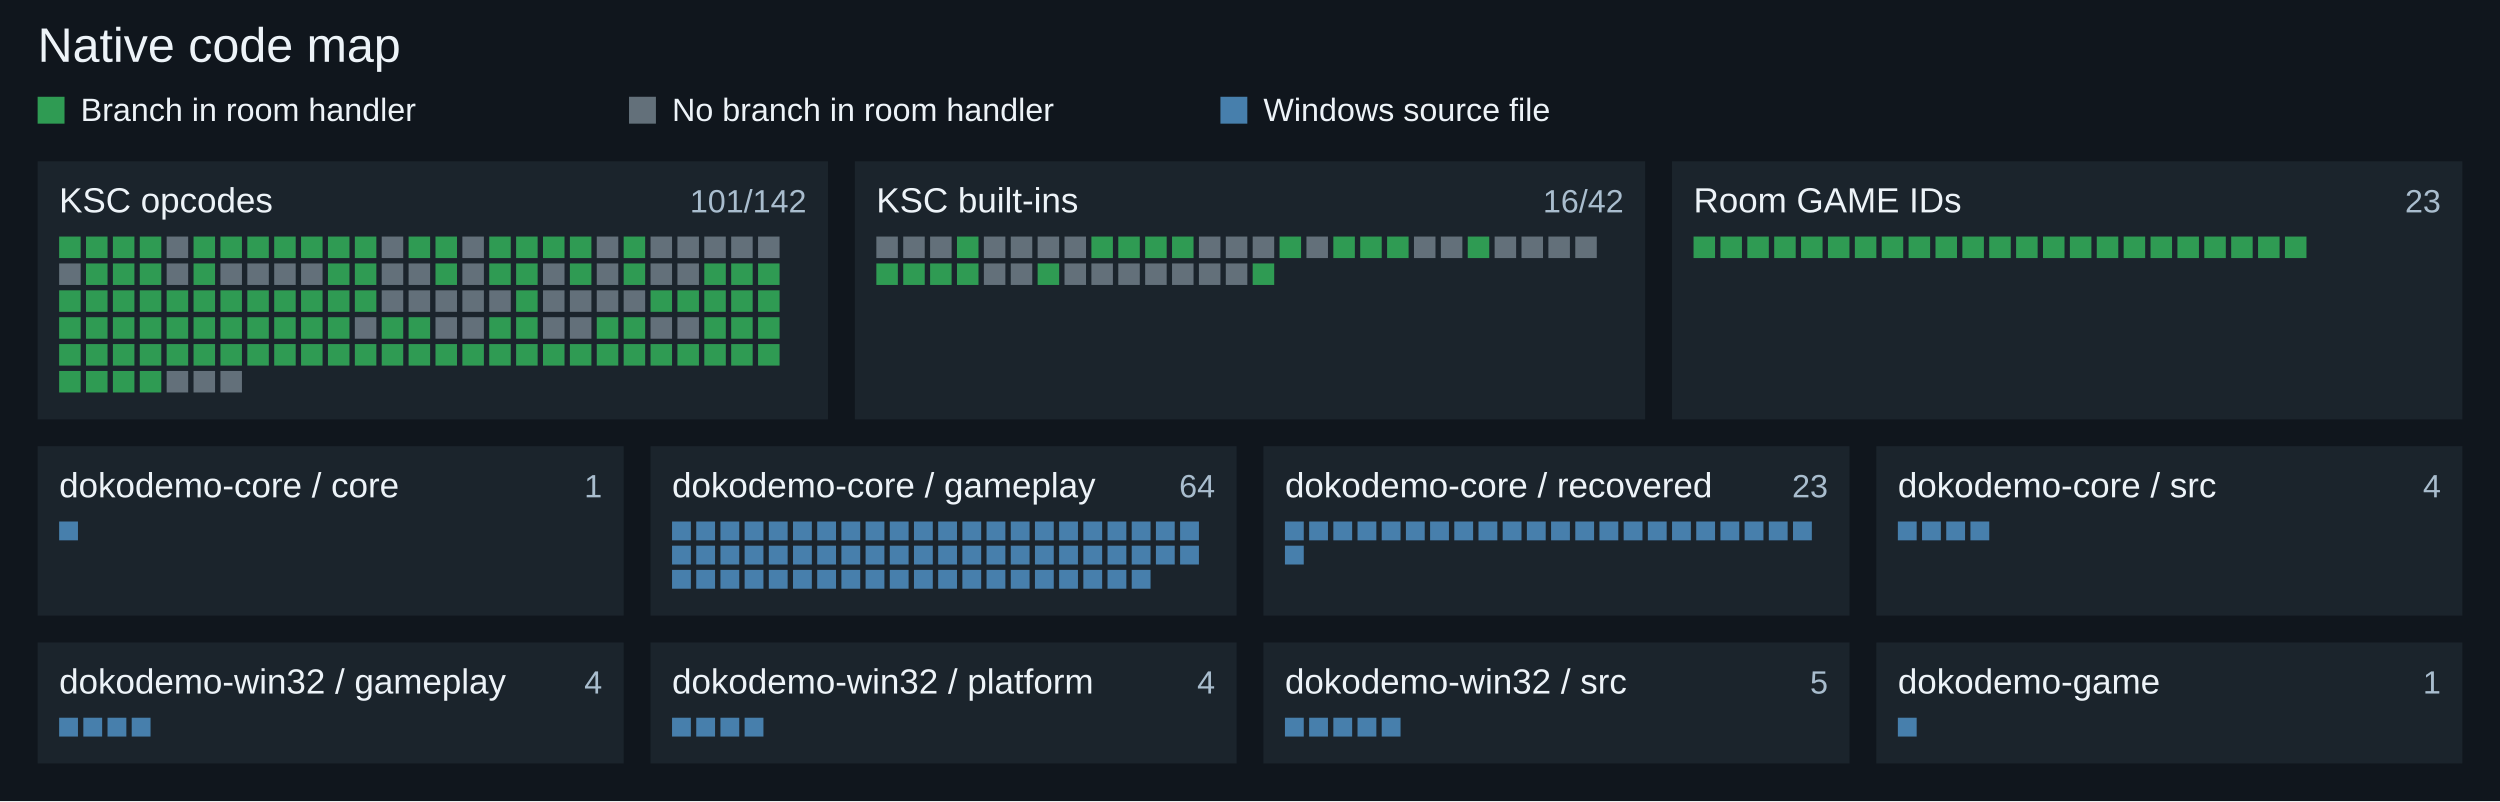
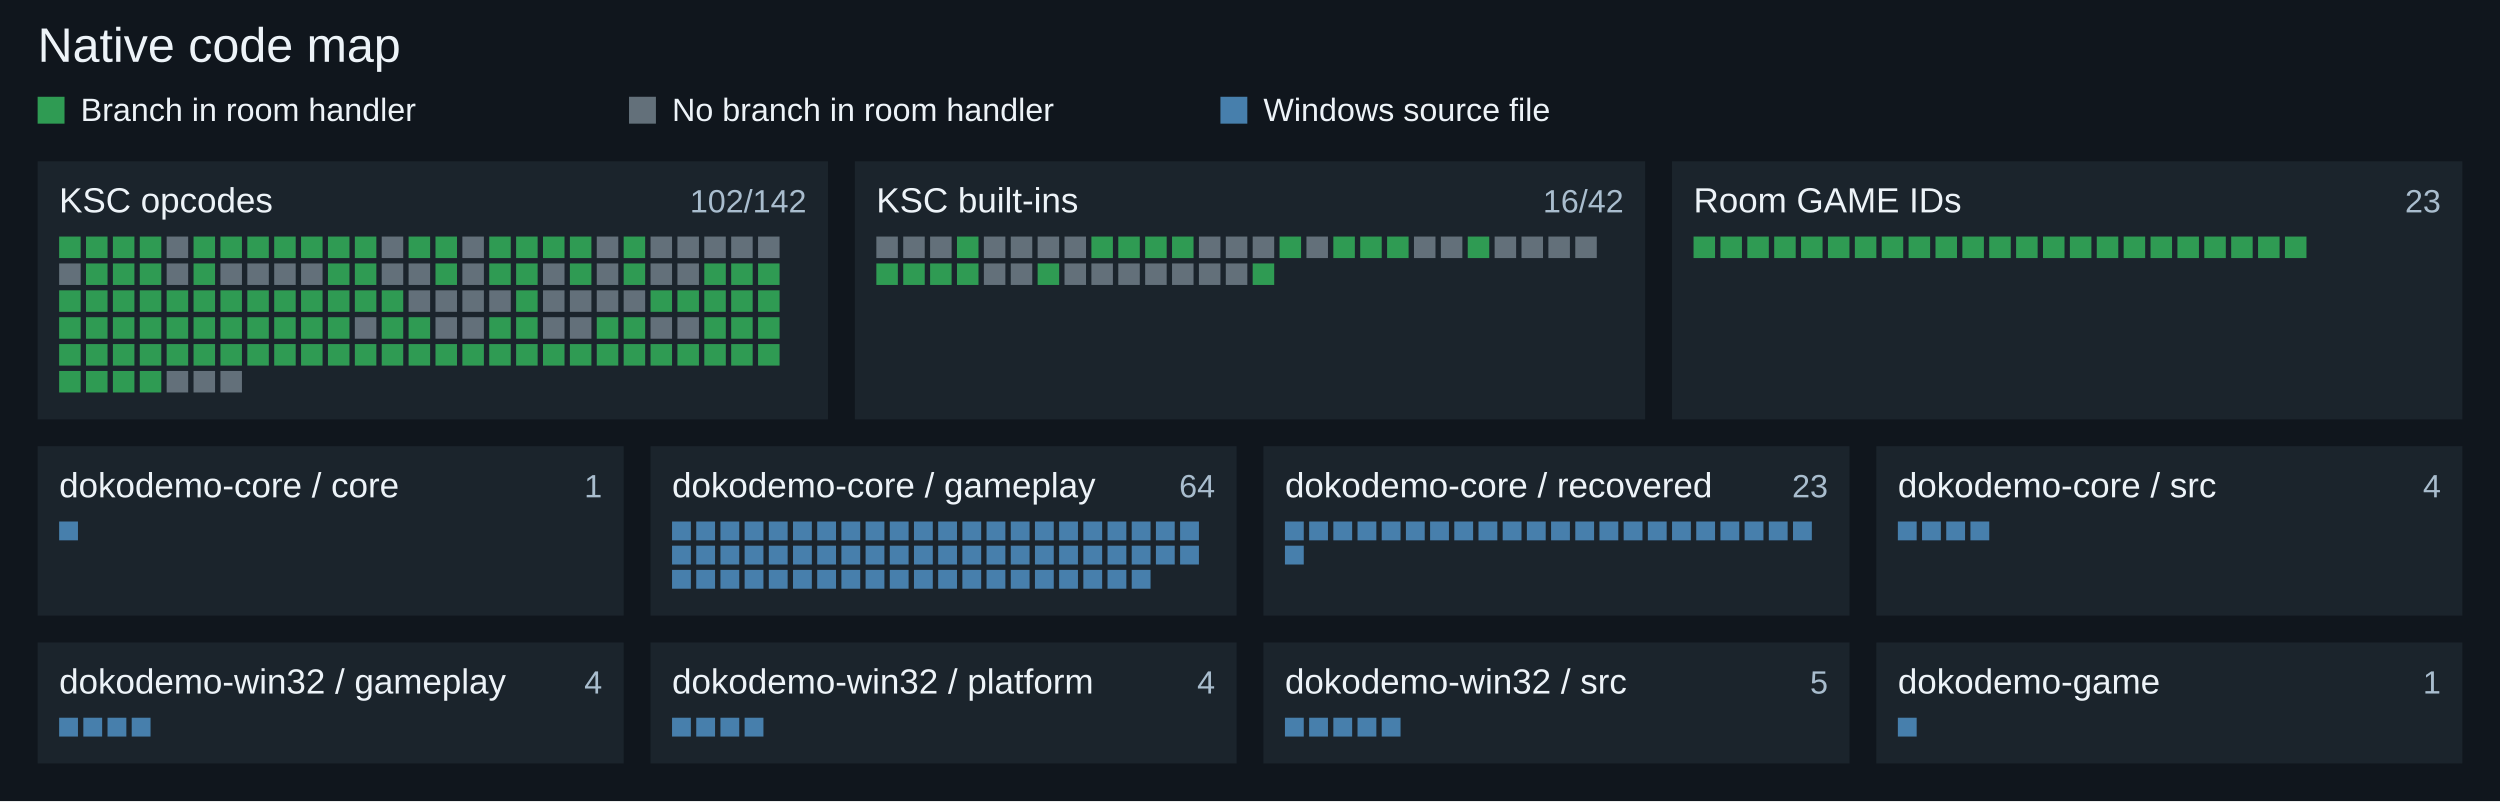
<svg xmlns="http://www.w3.org/2000/svg" width="930" height="298" viewBox="0 0 930 298" role="img" aria-label="Native code map. Each square represents a dispatch ID or Windows source file.">
  <rect x="0" y="0" width="930" height="298" fill="#10161d" />
  <g font-family="Segoe UI, Arial, sans-serif">
    <text x="14" y="23" font-size="18" fill="#edf3f8">Native code map</text>
    <rect x="14" y="36" width="10" height="10" fill="#2f9b53" />
    <text x="30" y="45" font-size="12" fill="#edf3f8">Branch in room handler</text>
    <rect x="234" y="36" width="10" height="10" fill="#63707a" />
    <text x="250" y="45" font-size="12" fill="#edf3f8">No branch in room handler</text>
    <rect x="454" y="36" width="10" height="10" fill="#477fac" />
    <text x="470" y="45" font-size="12" fill="#edf3f8">Windows source file</text>
    <rect x="14" y="60" width="294" height="96" fill="#1b242c" />
    <text x="22" y="79" font-size="13" fill="#edf3f8">KSC opcodes</text>
-     <text x="300" y="79" font-size="12" fill="#a9bdce" text-anchor="end">101/142</text>
+     <text x="300" y="79" font-size="12" fill="#a9bdce" text-anchor="end">102/142</text>
    <rect x="22" y="88" width="8" height="8" fill="#2f9b53" />
    <rect x="32" y="88" width="8" height="8" fill="#2f9b53" />
    <rect x="42" y="88" width="8" height="8" fill="#2f9b53" />
    <rect x="52" y="88" width="8" height="8" fill="#2f9b53" />
    <rect x="62" y="88" width="8" height="8" fill="#63707a" />
    <rect x="72" y="88" width="8" height="8" fill="#2f9b53" />
    <rect x="82" y="88" width="8" height="8" fill="#2f9b53" />
    <rect x="92" y="88" width="8" height="8" fill="#2f9b53" />
    <rect x="102" y="88" width="8" height="8" fill="#2f9b53" />
    <rect x="112" y="88" width="8" height="8" fill="#2f9b53" />
    <rect x="122" y="88" width="8" height="8" fill="#2f9b53" />
    <rect x="132" y="88" width="8" height="8" fill="#2f9b53" />
    <rect x="142" y="88" width="8" height="8" fill="#63707a" />
    <rect x="152" y="88" width="8" height="8" fill="#2f9b53" />
    <rect x="162" y="88" width="8" height="8" fill="#2f9b53" />
    <rect x="172" y="88" width="8" height="8" fill="#63707a" />
    <rect x="182" y="88" width="8" height="8" fill="#2f9b53" />
    <rect x="192" y="88" width="8" height="8" fill="#2f9b53" />
    <rect x="202" y="88" width="8" height="8" fill="#2f9b53" />
    <rect x="212" y="88" width="8" height="8" fill="#2f9b53" />
    <rect x="222" y="88" width="8" height="8" fill="#63707a" />
    <rect x="232" y="88" width="8" height="8" fill="#2f9b53" />
    <rect x="242" y="88" width="8" height="8" fill="#63707a" />
    <rect x="252" y="88" width="8" height="8" fill="#63707a" />
    <rect x="262" y="88" width="8" height="8" fill="#63707a" />
    <rect x="272" y="88" width="8" height="8" fill="#63707a" />
    <rect x="282" y="88" width="8" height="8" fill="#63707a" />
    <rect x="22" y="98" width="8" height="8" fill="#63707a" />
    <rect x="32" y="98" width="8" height="8" fill="#2f9b53" />
    <rect x="42" y="98" width="8" height="8" fill="#2f9b53" />
    <rect x="52" y="98" width="8" height="8" fill="#2f9b53" />
    <rect x="62" y="98" width="8" height="8" fill="#63707a" />
    <rect x="72" y="98" width="8" height="8" fill="#2f9b53" />
    <rect x="82" y="98" width="8" height="8" fill="#63707a" />
    <rect x="92" y="98" width="8" height="8" fill="#63707a" />
    <rect x="102" y="98" width="8" height="8" fill="#63707a" />
    <rect x="112" y="98" width="8" height="8" fill="#63707a" />
    <rect x="122" y="98" width="8" height="8" fill="#2f9b53" />
    <rect x="132" y="98" width="8" height="8" fill="#2f9b53" />
    <rect x="142" y="98" width="8" height="8" fill="#63707a" />
    <rect x="152" y="98" width="8" height="8" fill="#63707a" />
    <rect x="162" y="98" width="8" height="8" fill="#2f9b53" />
    <rect x="172" y="98" width="8" height="8" fill="#63707a" />
    <rect x="182" y="98" width="8" height="8" fill="#2f9b53" />
    <rect x="192" y="98" width="8" height="8" fill="#2f9b53" />
    <rect x="202" y="98" width="8" height="8" fill="#63707a" />
    <rect x="212" y="98" width="8" height="8" fill="#2f9b53" />
    <rect x="222" y="98" width="8" height="8" fill="#63707a" />
    <rect x="232" y="98" width="8" height="8" fill="#2f9b53" />
    <rect x="242" y="98" width="8" height="8" fill="#63707a" />
    <rect x="252" y="98" width="8" height="8" fill="#63707a" />
    <rect x="262" y="98" width="8" height="8" fill="#2f9b53" />
    <rect x="272" y="98" width="8" height="8" fill="#2f9b53" />
    <rect x="282" y="98" width="8" height="8" fill="#2f9b53" />
    <rect x="22" y="108" width="8" height="8" fill="#2f9b53" />
    <rect x="32" y="108" width="8" height="8" fill="#2f9b53" />
    <rect x="42" y="108" width="8" height="8" fill="#2f9b53" />
    <rect x="52" y="108" width="8" height="8" fill="#2f9b53" />
    <rect x="62" y="108" width="8" height="8" fill="#2f9b53" />
    <rect x="72" y="108" width="8" height="8" fill="#2f9b53" />
    <rect x="82" y="108" width="8" height="8" fill="#2f9b53" />
    <rect x="92" y="108" width="8" height="8" fill="#2f9b53" />
    <rect x="102" y="108" width="8" height="8" fill="#2f9b53" />
    <rect x="112" y="108" width="8" height="8" fill="#2f9b53" />
    <rect x="122" y="108" width="8" height="8" fill="#2f9b53" />
    <rect x="132" y="108" width="8" height="8" fill="#2f9b53" />
-     <rect x="142" y="108" width="8" height="8" fill="#63707a" />
+     <rect x="142" y="108" width="8" height="8" fill="#2f9b53" />
    <rect x="152" y="108" width="8" height="8" fill="#63707a" />
    <rect x="162" y="108" width="8" height="8" fill="#63707a" />
    <rect x="172" y="108" width="8" height="8" fill="#63707a" />
    <rect x="182" y="108" width="8" height="8" fill="#63707a" />
    <rect x="192" y="108" width="8" height="8" fill="#2f9b53" />
    <rect x="202" y="108" width="8" height="8" fill="#63707a" />
    <rect x="212" y="108" width="8" height="8" fill="#63707a" />
    <rect x="222" y="108" width="8" height="8" fill="#63707a" />
    <rect x="232" y="108" width="8" height="8" fill="#63707a" />
    <rect x="242" y="108" width="8" height="8" fill="#2f9b53" />
    <rect x="252" y="108" width="8" height="8" fill="#2f9b53" />
    <rect x="262" y="108" width="8" height="8" fill="#2f9b53" />
    <rect x="272" y="108" width="8" height="8" fill="#2f9b53" />
    <rect x="282" y="108" width="8" height="8" fill="#2f9b53" />
    <rect x="22" y="118" width="8" height="8" fill="#2f9b53" />
    <rect x="32" y="118" width="8" height="8" fill="#2f9b53" />
    <rect x="42" y="118" width="8" height="8" fill="#2f9b53" />
    <rect x="52" y="118" width="8" height="8" fill="#2f9b53" />
    <rect x="62" y="118" width="8" height="8" fill="#2f9b53" />
    <rect x="72" y="118" width="8" height="8" fill="#2f9b53" />
    <rect x="82" y="118" width="8" height="8" fill="#2f9b53" />
    <rect x="92" y="118" width="8" height="8" fill="#2f9b53" />
    <rect x="102" y="118" width="8" height="8" fill="#2f9b53" />
    <rect x="112" y="118" width="8" height="8" fill="#2f9b53" />
    <rect x="122" y="118" width="8" height="8" fill="#2f9b53" />
    <rect x="132" y="118" width="8" height="8" fill="#63707a" />
    <rect x="142" y="118" width="8" height="8" fill="#2f9b53" />
    <rect x="152" y="118" width="8" height="8" fill="#2f9b53" />
    <rect x="162" y="118" width="8" height="8" fill="#63707a" />
    <rect x="172" y="118" width="8" height="8" fill="#63707a" />
    <rect x="182" y="118" width="8" height="8" fill="#2f9b53" />
    <rect x="192" y="118" width="8" height="8" fill="#2f9b53" />
    <rect x="202" y="118" width="8" height="8" fill="#63707a" />
    <rect x="212" y="118" width="8" height="8" fill="#63707a" />
    <rect x="222" y="118" width="8" height="8" fill="#2f9b53" />
    <rect x="232" y="118" width="8" height="8" fill="#2f9b53" />
    <rect x="242" y="118" width="8" height="8" fill="#63707a" />
    <rect x="252" y="118" width="8" height="8" fill="#63707a" />
    <rect x="262" y="118" width="8" height="8" fill="#2f9b53" />
    <rect x="272" y="118" width="8" height="8" fill="#2f9b53" />
    <rect x="282" y="118" width="8" height="8" fill="#2f9b53" />
    <rect x="22" y="128" width="8" height="8" fill="#2f9b53" />
    <rect x="32" y="128" width="8" height="8" fill="#2f9b53" />
    <rect x="42" y="128" width="8" height="8" fill="#2f9b53" />
    <rect x="52" y="128" width="8" height="8" fill="#2f9b53" />
    <rect x="62" y="128" width="8" height="8" fill="#2f9b53" />
    <rect x="72" y="128" width="8" height="8" fill="#2f9b53" />
    <rect x="82" y="128" width="8" height="8" fill="#2f9b53" />
    <rect x="92" y="128" width="8" height="8" fill="#2f9b53" />
    <rect x="102" y="128" width="8" height="8" fill="#2f9b53" />
    <rect x="112" y="128" width="8" height="8" fill="#2f9b53" />
    <rect x="122" y="128" width="8" height="8" fill="#2f9b53" />
    <rect x="132" y="128" width="8" height="8" fill="#2f9b53" />
    <rect x="142" y="128" width="8" height="8" fill="#2f9b53" />
    <rect x="152" y="128" width="8" height="8" fill="#2f9b53" />
    <rect x="162" y="128" width="8" height="8" fill="#2f9b53" />
    <rect x="172" y="128" width="8" height="8" fill="#2f9b53" />
    <rect x="182" y="128" width="8" height="8" fill="#2f9b53" />
    <rect x="192" y="128" width="8" height="8" fill="#2f9b53" />
    <rect x="202" y="128" width="8" height="8" fill="#2f9b53" />
    <rect x="212" y="128" width="8" height="8" fill="#2f9b53" />
    <rect x="222" y="128" width="8" height="8" fill="#2f9b53" />
    <rect x="232" y="128" width="8" height="8" fill="#2f9b53" />
    <rect x="242" y="128" width="8" height="8" fill="#2f9b53" />
    <rect x="252" y="128" width="8" height="8" fill="#2f9b53" />
    <rect x="262" y="128" width="8" height="8" fill="#2f9b53" />
    <rect x="272" y="128" width="8" height="8" fill="#2f9b53" />
    <rect x="282" y="128" width="8" height="8" fill="#2f9b53" />
    <rect x="22" y="138" width="8" height="8" fill="#2f9b53" />
    <rect x="32" y="138" width="8" height="8" fill="#2f9b53" />
    <rect x="42" y="138" width="8" height="8" fill="#2f9b53" />
    <rect x="52" y="138" width="8" height="8" fill="#2f9b53" />
    <rect x="62" y="138" width="8" height="8" fill="#63707a" />
    <rect x="72" y="138" width="8" height="8" fill="#63707a" />
    <rect x="82" y="138" width="8" height="8" fill="#63707a" />
    <rect x="318" y="60" width="294" height="96" fill="#1b242c" />
    <text x="326" y="79" font-size="13" fill="#edf3f8">KSC built-ins</text>
    <text x="604" y="79" font-size="12" fill="#a9bdce" text-anchor="end">16/42</text>
    <rect x="326" y="88" width="8" height="8" fill="#63707a" />
    <rect x="336" y="88" width="8" height="8" fill="#63707a" />
    <rect x="346" y="88" width="8" height="8" fill="#63707a" />
    <rect x="356" y="88" width="8" height="8" fill="#2f9b53" />
    <rect x="366" y="88" width="8" height="8" fill="#63707a" />
    <rect x="376" y="88" width="8" height="8" fill="#63707a" />
    <rect x="386" y="88" width="8" height="8" fill="#63707a" />
    <rect x="396" y="88" width="8" height="8" fill="#63707a" />
    <rect x="406" y="88" width="8" height="8" fill="#2f9b53" />
    <rect x="416" y="88" width="8" height="8" fill="#2f9b53" />
    <rect x="426" y="88" width="8" height="8" fill="#2f9b53" />
    <rect x="436" y="88" width="8" height="8" fill="#2f9b53" />
    <rect x="446" y="88" width="8" height="8" fill="#63707a" />
    <rect x="456" y="88" width="8" height="8" fill="#63707a" />
    <rect x="466" y="88" width="8" height="8" fill="#63707a" />
    <rect x="476" y="88" width="8" height="8" fill="#2f9b53" />
    <rect x="486" y="88" width="8" height="8" fill="#63707a" />
    <rect x="496" y="88" width="8" height="8" fill="#2f9b53" />
    <rect x="506" y="88" width="8" height="8" fill="#2f9b53" />
    <rect x="516" y="88" width="8" height="8" fill="#2f9b53" />
    <rect x="526" y="88" width="8" height="8" fill="#63707a" />
    <rect x="536" y="88" width="8" height="8" fill="#63707a" />
    <rect x="546" y="88" width="8" height="8" fill="#2f9b53" />
    <rect x="556" y="88" width="8" height="8" fill="#63707a" />
    <rect x="566" y="88" width="8" height="8" fill="#63707a" />
    <rect x="576" y="88" width="8" height="8" fill="#63707a" />
    <rect x="586" y="88" width="8" height="8" fill="#63707a" />
    <rect x="326" y="98" width="8" height="8" fill="#2f9b53" />
    <rect x="336" y="98" width="8" height="8" fill="#2f9b53" />
    <rect x="346" y="98" width="8" height="8" fill="#2f9b53" />
    <rect x="356" y="98" width="8" height="8" fill="#2f9b53" />
    <rect x="366" y="98" width="8" height="8" fill="#63707a" />
    <rect x="376" y="98" width="8" height="8" fill="#63707a" />
    <rect x="386" y="98" width="8" height="8" fill="#2f9b53" />
    <rect x="396" y="98" width="8" height="8" fill="#63707a" />
    <rect x="406" y="98" width="8" height="8" fill="#63707a" />
    <rect x="416" y="98" width="8" height="8" fill="#63707a" />
    <rect x="426" y="98" width="8" height="8" fill="#63707a" />
    <rect x="436" y="98" width="8" height="8" fill="#63707a" />
    <rect x="446" y="98" width="8" height="8" fill="#63707a" />
    <rect x="456" y="98" width="8" height="8" fill="#63707a" />
    <rect x="466" y="98" width="8" height="8" fill="#2f9b53" />
    <rect x="622" y="60" width="294" height="96" fill="#1b242c" />
    <text x="630" y="79" font-size="13" fill="#edf3f8">Room GAME IDs</text>
    <text x="908" y="79" font-size="12" fill="#a9bdce" text-anchor="end">23</text>
    <rect x="630" y="88" width="8" height="8" fill="#2f9b53" />
    <rect x="640" y="88" width="8" height="8" fill="#2f9b53" />
    <rect x="650" y="88" width="8" height="8" fill="#2f9b53" />
    <rect x="660" y="88" width="8" height="8" fill="#2f9b53" />
    <rect x="670" y="88" width="8" height="8" fill="#2f9b53" />
    <rect x="680" y="88" width="8" height="8" fill="#2f9b53" />
    <rect x="690" y="88" width="8" height="8" fill="#2f9b53" />
    <rect x="700" y="88" width="8" height="8" fill="#2f9b53" />
    <rect x="710" y="88" width="8" height="8" fill="#2f9b53" />
    <rect x="720" y="88" width="8" height="8" fill="#2f9b53" />
    <rect x="730" y="88" width="8" height="8" fill="#2f9b53" />
    <rect x="740" y="88" width="8" height="8" fill="#2f9b53" />
    <rect x="750" y="88" width="8" height="8" fill="#2f9b53" />
    <rect x="760" y="88" width="8" height="8" fill="#2f9b53" />
    <rect x="770" y="88" width="8" height="8" fill="#2f9b53" />
    <rect x="780" y="88" width="8" height="8" fill="#2f9b53" />
    <rect x="790" y="88" width="8" height="8" fill="#2f9b53" />
    <rect x="800" y="88" width="8" height="8" fill="#2f9b53" />
    <rect x="810" y="88" width="8" height="8" fill="#2f9b53" />
    <rect x="820" y="88" width="8" height="8" fill="#2f9b53" />
    <rect x="830" y="88" width="8" height="8" fill="#2f9b53" />
    <rect x="840" y="88" width="8" height="8" fill="#2f9b53" />
    <rect x="850" y="88" width="8" height="8" fill="#2f9b53" />
    <rect x="14" y="166" width="218" height="63" fill="#1b242c" />
    <text x="22" y="185" font-size="13" fill="#edf3f8">dokodemo-core / core</text>
    <text x="224" y="185" font-size="12" fill="#a9bdce" text-anchor="end">1</text>
    <rect x="22" y="194" width="7" height="7" fill="#477fac" />
    <rect x="242" y="166" width="218" height="63" fill="#1b242c" />
    <text x="250" y="185" font-size="13" fill="#edf3f8">dokodemo-core / gameplay</text>
    <text x="452" y="185" font-size="12" fill="#a9bdce" text-anchor="end">64</text>
    <rect x="250" y="194" width="7" height="7" fill="#477fac" />
    <rect x="259" y="194" width="7" height="7" fill="#477fac" />
    <rect x="268" y="194" width="7" height="7" fill="#477fac" />
    <rect x="277" y="194" width="7" height="7" fill="#477fac" />
    <rect x="286" y="194" width="7" height="7" fill="#477fac" />
    <rect x="295" y="194" width="7" height="7" fill="#477fac" />
    <rect x="304" y="194" width="7" height="7" fill="#477fac" />
    <rect x="313" y="194" width="7" height="7" fill="#477fac" />
    <rect x="322" y="194" width="7" height="7" fill="#477fac" />
    <rect x="331" y="194" width="7" height="7" fill="#477fac" />
    <rect x="340" y="194" width="7" height="7" fill="#477fac" />
    <rect x="349" y="194" width="7" height="7" fill="#477fac" />
    <rect x="358" y="194" width="7" height="7" fill="#477fac" />
    <rect x="367" y="194" width="7" height="7" fill="#477fac" />
    <rect x="376" y="194" width="7" height="7" fill="#477fac" />
    <rect x="385" y="194" width="7" height="7" fill="#477fac" />
    <rect x="394" y="194" width="7" height="7" fill="#477fac" />
    <rect x="403" y="194" width="7" height="7" fill="#477fac" />
    <rect x="412" y="194" width="7" height="7" fill="#477fac" />
    <rect x="421" y="194" width="7" height="7" fill="#477fac" />
    <rect x="430" y="194" width="7" height="7" fill="#477fac" />
    <rect x="439" y="194" width="7" height="7" fill="#477fac" />
    <rect x="250" y="203" width="7" height="7" fill="#477fac" />
    <rect x="259" y="203" width="7" height="7" fill="#477fac" />
    <rect x="268" y="203" width="7" height="7" fill="#477fac" />
    <rect x="277" y="203" width="7" height="7" fill="#477fac" />
    <rect x="286" y="203" width="7" height="7" fill="#477fac" />
    <rect x="295" y="203" width="7" height="7" fill="#477fac" />
    <rect x="304" y="203" width="7" height="7" fill="#477fac" />
    <rect x="313" y="203" width="7" height="7" fill="#477fac" />
    <rect x="322" y="203" width="7" height="7" fill="#477fac" />
    <rect x="331" y="203" width="7" height="7" fill="#477fac" />
    <rect x="340" y="203" width="7" height="7" fill="#477fac" />
    <rect x="349" y="203" width="7" height="7" fill="#477fac" />
    <rect x="358" y="203" width="7" height="7" fill="#477fac" />
    <rect x="367" y="203" width="7" height="7" fill="#477fac" />
    <rect x="376" y="203" width="7" height="7" fill="#477fac" />
    <rect x="385" y="203" width="7" height="7" fill="#477fac" />
    <rect x="394" y="203" width="7" height="7" fill="#477fac" />
    <rect x="403" y="203" width="7" height="7" fill="#477fac" />
    <rect x="412" y="203" width="7" height="7" fill="#477fac" />
    <rect x="421" y="203" width="7" height="7" fill="#477fac" />
    <rect x="430" y="203" width="7" height="7" fill="#477fac" />
    <rect x="439" y="203" width="7" height="7" fill="#477fac" />
    <rect x="250" y="212" width="7" height="7" fill="#477fac" />
    <rect x="259" y="212" width="7" height="7" fill="#477fac" />
    <rect x="268" y="212" width="7" height="7" fill="#477fac" />
    <rect x="277" y="212" width="7" height="7" fill="#477fac" />
    <rect x="286" y="212" width="7" height="7" fill="#477fac" />
    <rect x="295" y="212" width="7" height="7" fill="#477fac" />
    <rect x="304" y="212" width="7" height="7" fill="#477fac" />
    <rect x="313" y="212" width="7" height="7" fill="#477fac" />
    <rect x="322" y="212" width="7" height="7" fill="#477fac" />
    <rect x="331" y="212" width="7" height="7" fill="#477fac" />
    <rect x="340" y="212" width="7" height="7" fill="#477fac" />
    <rect x="349" y="212" width="7" height="7" fill="#477fac" />
    <rect x="358" y="212" width="7" height="7" fill="#477fac" />
    <rect x="367" y="212" width="7" height="7" fill="#477fac" />
    <rect x="376" y="212" width="7" height="7" fill="#477fac" />
    <rect x="385" y="212" width="7" height="7" fill="#477fac" />
    <rect x="394" y="212" width="7" height="7" fill="#477fac" />
    <rect x="403" y="212" width="7" height="7" fill="#477fac" />
    <rect x="412" y="212" width="7" height="7" fill="#477fac" />
    <rect x="421" y="212" width="7" height="7" fill="#477fac" />
    <rect x="470" y="166" width="218" height="63" fill="#1b242c" />
    <text x="478" y="185" font-size="13" fill="#edf3f8">dokodemo-core / recovered</text>
    <text x="680" y="185" font-size="12" fill="#a9bdce" text-anchor="end">23</text>
    <rect x="478" y="194" width="7" height="7" fill="#477fac" />
    <rect x="487" y="194" width="7" height="7" fill="#477fac" />
    <rect x="496" y="194" width="7" height="7" fill="#477fac" />
    <rect x="505" y="194" width="7" height="7" fill="#477fac" />
    <rect x="514" y="194" width="7" height="7" fill="#477fac" />
    <rect x="523" y="194" width="7" height="7" fill="#477fac" />
    <rect x="532" y="194" width="7" height="7" fill="#477fac" />
    <rect x="541" y="194" width="7" height="7" fill="#477fac" />
    <rect x="550" y="194" width="7" height="7" fill="#477fac" />
    <rect x="559" y="194" width="7" height="7" fill="#477fac" />
    <rect x="568" y="194" width="7" height="7" fill="#477fac" />
    <rect x="577" y="194" width="7" height="7" fill="#477fac" />
    <rect x="586" y="194" width="7" height="7" fill="#477fac" />
    <rect x="595" y="194" width="7" height="7" fill="#477fac" />
    <rect x="604" y="194" width="7" height="7" fill="#477fac" />
    <rect x="613" y="194" width="7" height="7" fill="#477fac" />
    <rect x="622" y="194" width="7" height="7" fill="#477fac" />
    <rect x="631" y="194" width="7" height="7" fill="#477fac" />
    <rect x="640" y="194" width="7" height="7" fill="#477fac" />
    <rect x="649" y="194" width="7" height="7" fill="#477fac" />
    <rect x="658" y="194" width="7" height="7" fill="#477fac" />
    <rect x="667" y="194" width="7" height="7" fill="#477fac" />
    <rect x="478" y="203" width="7" height="7" fill="#477fac" />
    <rect x="698" y="166" width="218" height="63" fill="#1b242c" />
    <text x="706" y="185" font-size="13" fill="#edf3f8">dokodemo-core / src</text>
    <text x="908" y="185" font-size="12" fill="#a9bdce" text-anchor="end">4</text>
    <rect x="706" y="194" width="7" height="7" fill="#477fac" />
    <rect x="715" y="194" width="7" height="7" fill="#477fac" />
    <rect x="724" y="194" width="7" height="7" fill="#477fac" />
    <rect x="733" y="194" width="7" height="7" fill="#477fac" />
    <rect x="14" y="239" width="218" height="45" fill="#1b242c" />
    <text x="22" y="258" font-size="13" fill="#edf3f8">dokodemo-win32 / gameplay</text>
    <text x="224" y="258" font-size="12" fill="#a9bdce" text-anchor="end">4</text>
    <rect x="22" y="267" width="7" height="7" fill="#477fac" />
    <rect x="31" y="267" width="7" height="7" fill="#477fac" />
    <rect x="40" y="267" width="7" height="7" fill="#477fac" />
    <rect x="49" y="267" width="7" height="7" fill="#477fac" />
    <rect x="242" y="239" width="218" height="45" fill="#1b242c" />
    <text x="250" y="258" font-size="13" fill="#edf3f8">dokodemo-win32 / platform</text>
    <text x="452" y="258" font-size="12" fill="#a9bdce" text-anchor="end">4</text>
    <rect x="250" y="267" width="7" height="7" fill="#477fac" />
    <rect x="259" y="267" width="7" height="7" fill="#477fac" />
    <rect x="268" y="267" width="7" height="7" fill="#477fac" />
    <rect x="277" y="267" width="7" height="7" fill="#477fac" />
    <rect x="470" y="239" width="218" height="45" fill="#1b242c" />
    <text x="478" y="258" font-size="13" fill="#edf3f8">dokodemo-win32 / src</text>
    <text x="680" y="258" font-size="12" fill="#a9bdce" text-anchor="end">5</text>
    <rect x="478" y="267" width="7" height="7" fill="#477fac" />
    <rect x="487" y="267" width="7" height="7" fill="#477fac" />
    <rect x="496" y="267" width="7" height="7" fill="#477fac" />
    <rect x="505" y="267" width="7" height="7" fill="#477fac" />
    <rect x="514" y="267" width="7" height="7" fill="#477fac" />
    <rect x="698" y="239" width="218" height="45" fill="#1b242c" />
    <text x="706" y="258" font-size="13" fill="#edf3f8">dokodemo-game</text>
    <text x="908" y="258" font-size="12" fill="#a9bdce" text-anchor="end">1</text>
    <rect x="706" y="267" width="7" height="7" fill="#477fac" />
  </g>
</svg>
